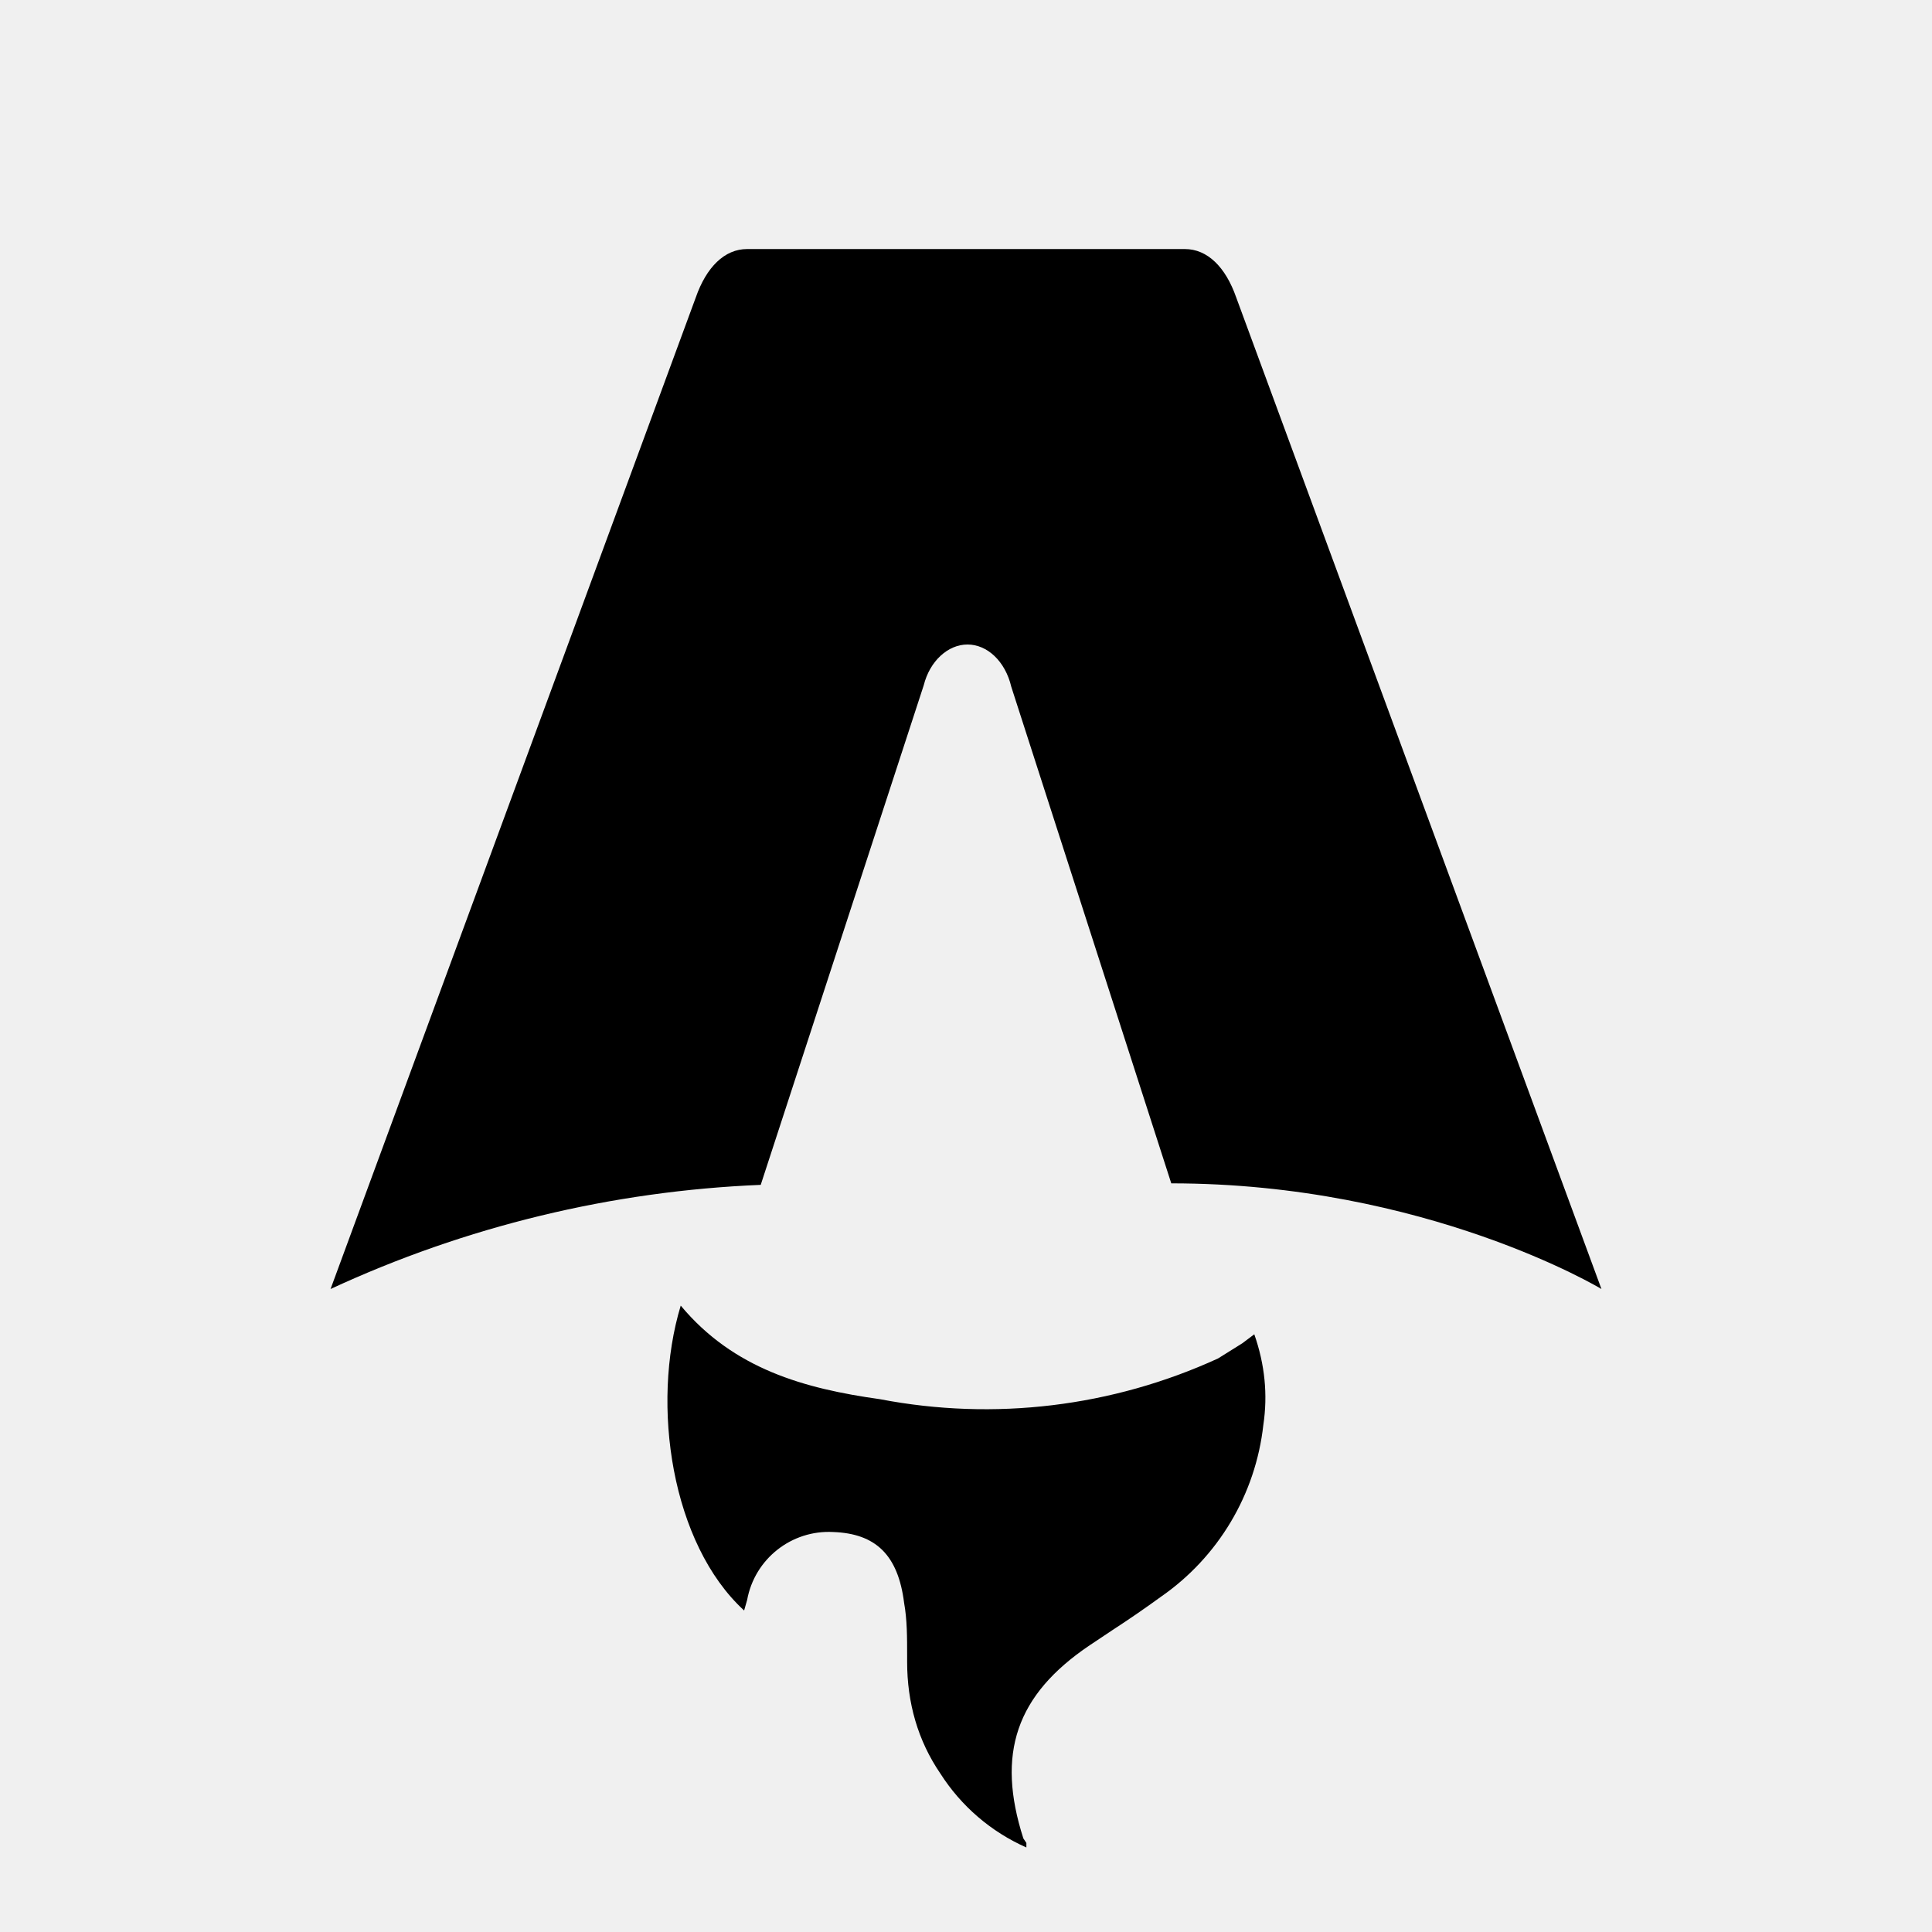
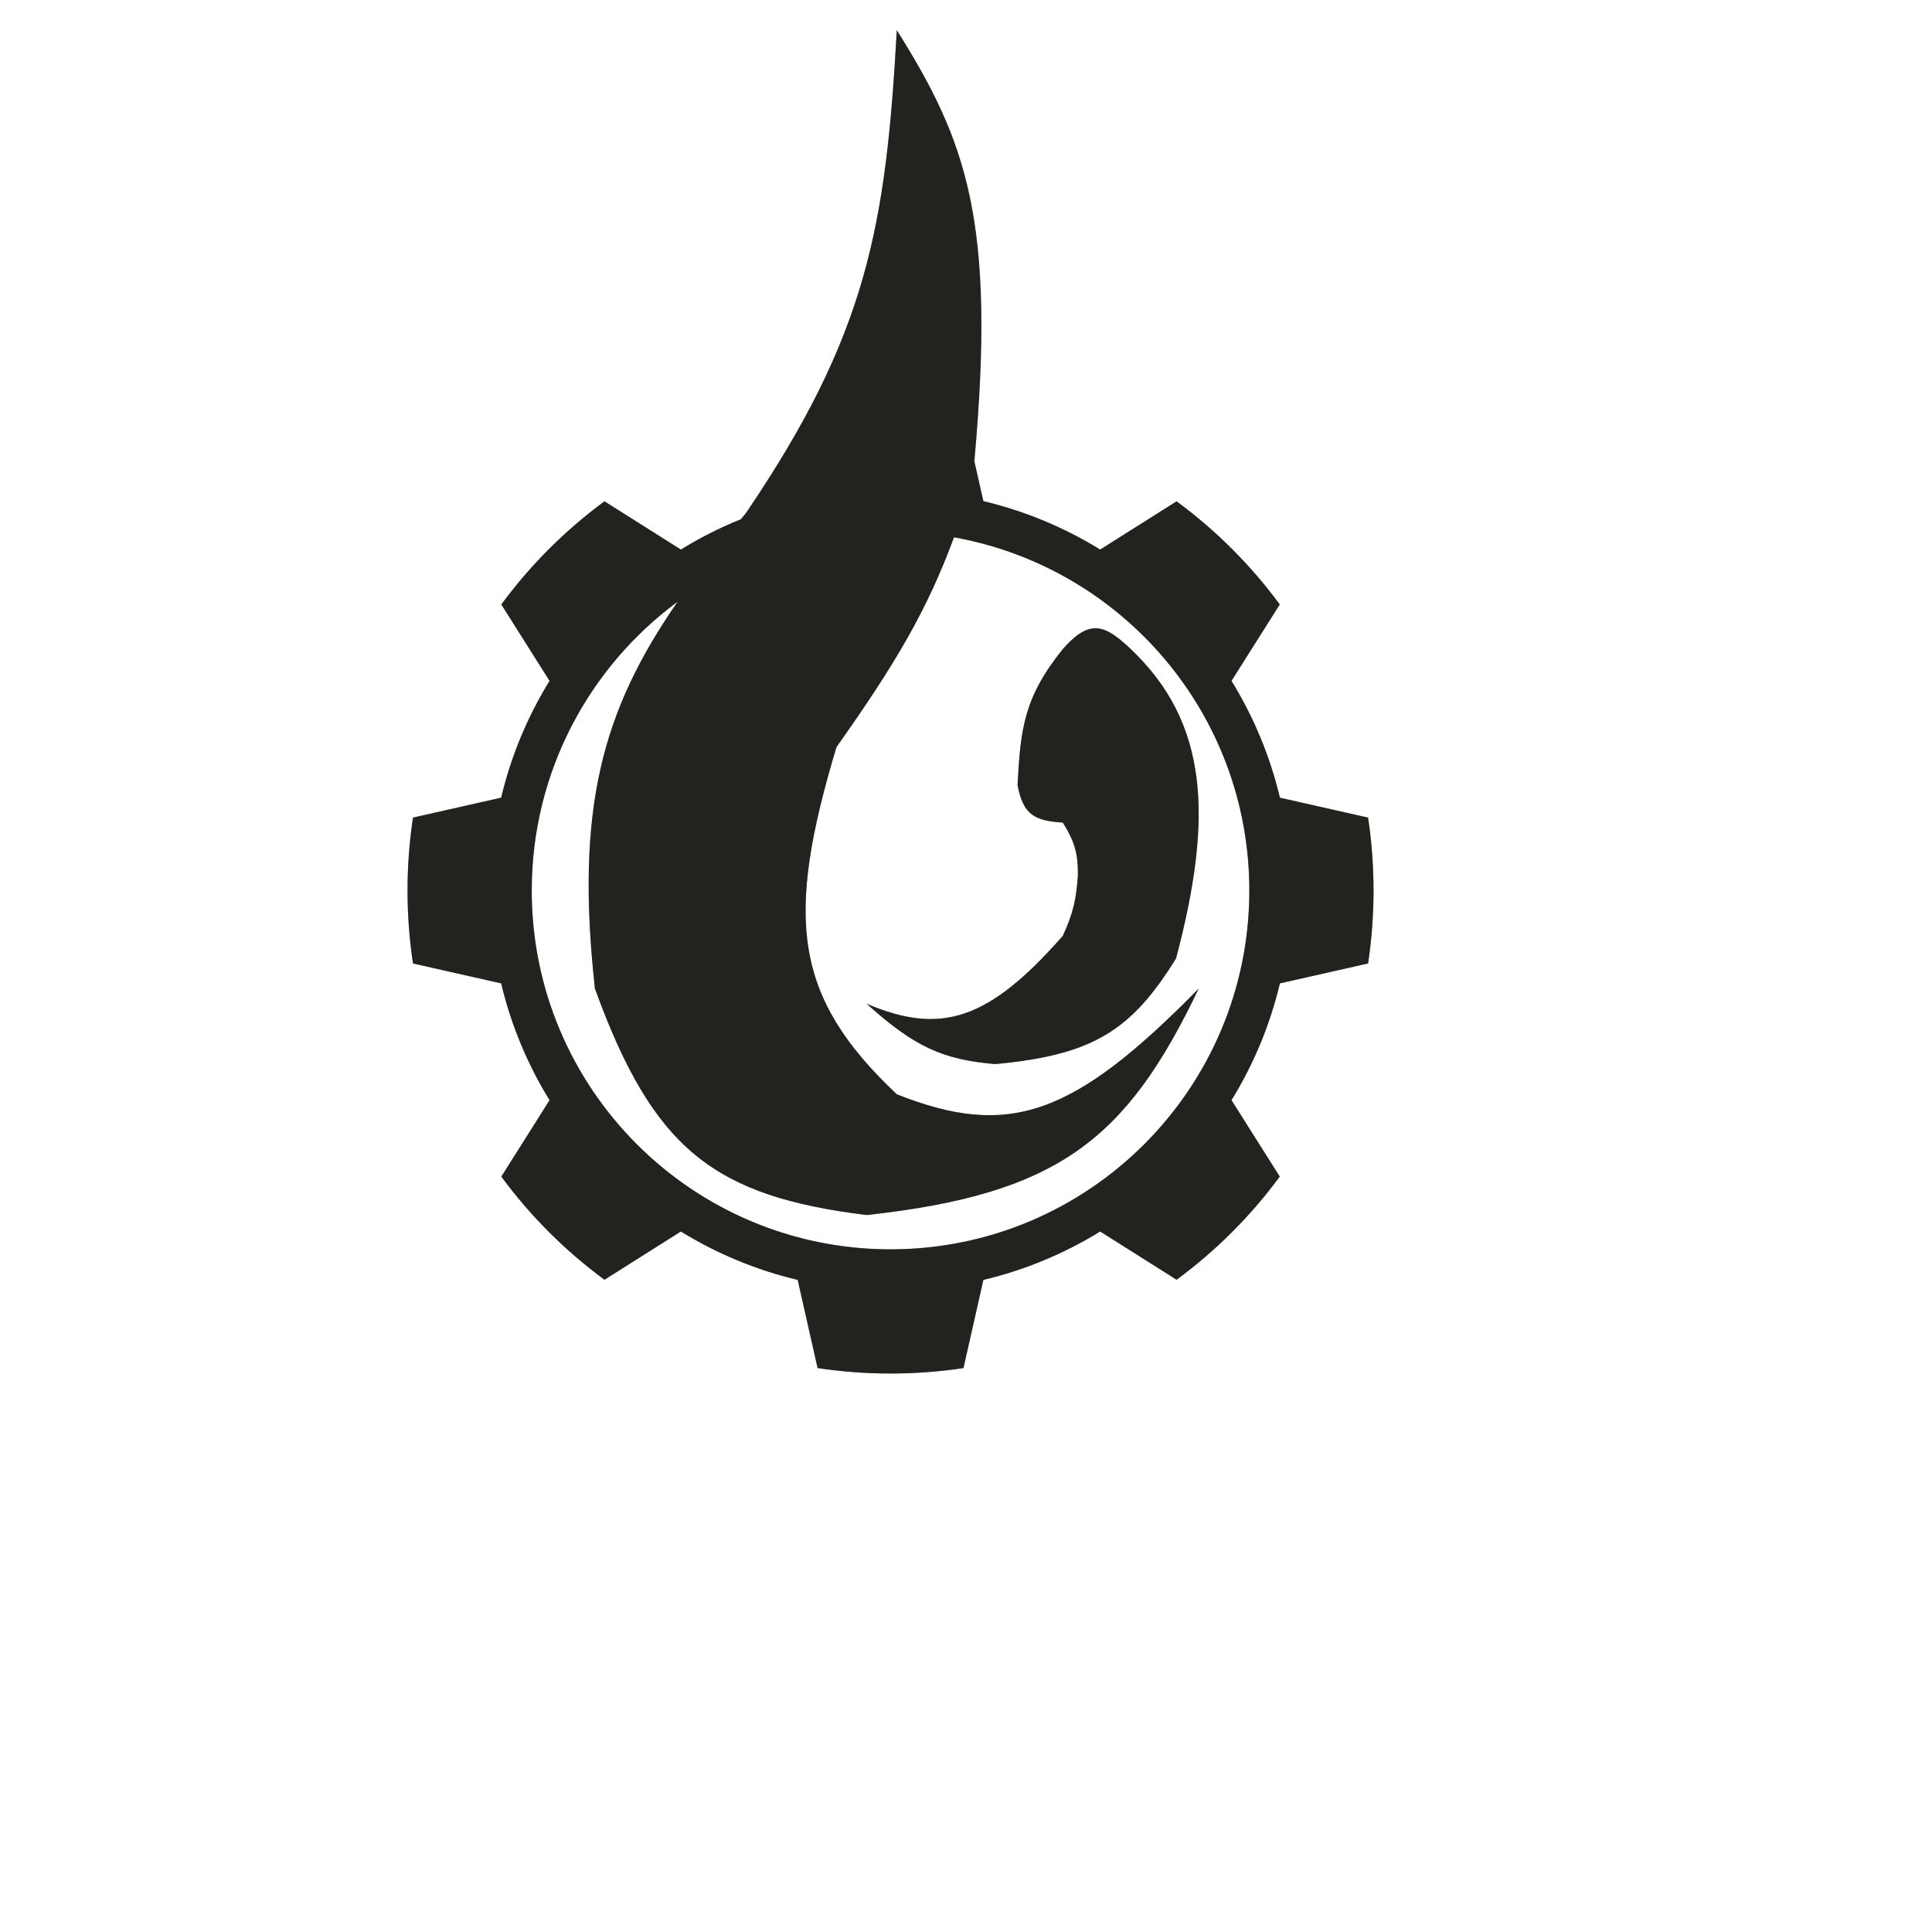
- <svg xmlns="http://www.w3.org/2000/svg" fill="none" viewBox="0 0 128 128">
-   <path d="M50.4 78.5a75.1 75.1 0 0 0-28.5 6.9l24.2-65.7c.7-2 1.9-3.2 3.4-3.2h29c1.5 0 2.7 1.2 3.4 3.2l24.2 65.7s-11.6-7-28.5-7L67 45.5c-.4-1.7-1.6-2.8-2.9-2.8-1.3 0-2.5 1.1-2.9 2.7L50.4 78.5Zm-1.1 28.2Zm-4.2-20.2c-2 6.6-.6 15.8 4.2 20.2a17.5 17.5 0 0 1 .2-.7 5.5 5.5 0 0 1 5.7-4.5c2.8.1 4.3 1.5 4.7 4.7.2 1.1.2 2.3.2 3.5v.4c0 2.7.7 5.2 2.2 7.4a13 13 0 0 0 5.7 4.9v-.3l-.2-.3c-1.8-5.6-.5-9.5 4.4-12.8l1.5-1a73 73 0 0 0 3.2-2.2 16 16 0 0 0 6.8-11.4c.3-2 .1-4-.6-6l-.8.6-1.6 1a37 37 0 0 1-22.4 2.7c-5-.7-9.7-2-13.2-6.2Z" />
-   <style>
-         path { fill: #000; }
-         @media (prefers-color-scheme: dark) {
-             path { fill: #FFF; }
-         }
-     </style>
+ <svg xmlns="http://www.w3.org/2000/svg" width="128" height="128" viewBox="0 0 128 128" fill="none">
+   <rect width="128" height="128" fill="white" />
+   <path fill-rule="evenodd" clip-rule="evenodd" d="M49.416 34C57.456 22.16 58.691 15.002 59.416 2C64.048 9.385 65.992 14.659 64.553 30.554L65.151 33.203C67.925 33.862 70.53 34.956 72.89 36.41L77.952 33.214C80.56 35.133 82.867 37.44 84.787 40.048L81.59 45.11C83.043 47.47 84.138 50.075 84.797 52.849L90.638 54.168C90.876 55.744 91 57.358 91 59C91 60.642 90.876 62.256 90.638 63.832L84.797 65.151C84.138 67.925 83.043 70.53 81.59 72.89L84.787 77.952C82.867 80.56 80.56 82.867 77.952 84.787L72.89 81.59C70.53 83.043 67.925 84.138 65.151 84.797L63.832 90.638C62.256 90.876 60.642 91 59 91C57.358 91 55.744 90.876 54.168 90.638L52.849 84.797C50.075 84.138 47.47 83.043 45.11 81.59L40.048 84.787C37.44 82.867 35.133 80.56 33.214 77.952L36.41 72.89C34.956 70.53 33.862 67.925 33.203 65.151L27.362 63.832C27.124 62.256 27 60.642 27 59C27 57.358 27.124 55.744 27.362 54.168L33.203 52.849C33.862 50.075 34.956 47.47 36.41 45.11L33.214 40.048C35.133 37.44 37.44 35.133 40.048 33.214L45.11 36.41C46.369 35.635 47.696 34.962 49.082 34.403C49.193 34.269 49.304 34.135 49.416 34ZM39.416 65.5C38.103 53.572 39.892 47.097 44.893 39.865C39.031 44.194 35.229 51.153 35.229 59C35.229 72.129 45.871 82.771 59 82.771C72.129 82.771 82.771 72.129 82.771 59C82.771 47.306 74.328 37.585 63.205 35.599C61.44 40.375 59.38 43.905 55.416 49.5C52.007 60.856 52.556 66.029 59.416 72.5C66.817 75.43 71.082 73.987 79.415 65.5C74.63 75.524 70.09 79.111 57.416 80.5C47.3 79.246 43.291 76.166 39.416 65.5ZM70.415 62C65.473 67.63 62.312 68.583 57.416 66.5C60.616 69.389 62.484 70.193 65.915 70.5C72.44 69.903 74.967 68.254 77.915 63.5C80.431 54.009 80.008 47.84 74.915 43C73.158 41.326 72.173 41.015 70.415 43C67.829 46.219 67.615 48.282 67.415 52C67.784 54.035 68.599 54.374 70.415 54.5C71.194 55.755 71.425 56.52 71.415 58C71.297 59.581 71.121 60.46 70.415 62Z" fill="#37352F" />
+   <path fill-rule="evenodd" clip-rule="evenodd" d="M49.416 34C57.456 22.16 58.691 15.002 59.416 2C64.048 9.385 65.992 14.659 64.553 30.554L65.151 33.203C67.925 33.862 70.53 34.956 72.89 36.41L77.952 33.214C80.56 35.133 82.867 37.44 84.787 40.048L81.59 45.11C83.043 47.47 84.138 50.075 84.797 52.849L90.638 54.168C90.876 55.744 91 57.358 91 59C91 60.642 90.876 62.256 90.638 63.832L84.797 65.151C84.138 67.925 83.043 70.53 81.59 72.89L84.787 77.952C82.867 80.56 80.56 82.867 77.952 84.787L72.89 81.59C70.53 83.043 67.925 84.138 65.151 84.797L63.832 90.638C62.256 90.876 60.642 91 59 91C57.358 91 55.744 90.876 54.168 90.638L52.849 84.797C50.075 84.138 47.47 83.043 45.11 81.59L40.048 84.787C37.44 82.867 35.133 80.56 33.214 77.952L36.41 72.89C34.956 70.53 33.862 67.925 33.203 65.151L27.362 63.832C27.124 62.256 27 60.642 27 59C27 57.358 27.124 55.744 27.362 54.168L33.203 52.849C33.862 50.075 34.956 47.47 36.41 45.11L33.214 40.048C35.133 37.44 37.44 35.133 40.048 33.214L45.11 36.41C46.369 35.635 47.696 34.962 49.082 34.403C49.193 34.269 49.304 34.135 49.416 34ZM39.416 65.5C38.103 53.572 39.892 47.097 44.893 39.865C39.031 44.194 35.229 51.153 35.229 59C35.229 72.129 45.871 82.771 59 82.771C72.129 82.771 82.771 72.129 82.771 59C82.771 47.306 74.328 37.585 63.205 35.599C61.44 40.375 59.38 43.905 55.416 49.5C52.007 60.856 52.556 66.029 59.416 72.5C66.817 75.43 71.082 73.987 79.415 65.5C74.63 75.524 70.09 79.111 57.416 80.5C47.3 79.246 43.291 76.166 39.416 65.5ZM70.415 62C65.473 67.63 62.312 68.583 57.416 66.5C60.616 69.389 62.484 70.193 65.915 70.5C72.44 69.903 74.967 68.254 77.915 63.5C80.431 54.009 80.008 47.84 74.915 43C73.158 41.326 72.173 41.015 70.415 43C67.829 46.219 67.615 48.282 67.415 52C67.784 54.035 68.599 54.374 70.415 54.5C71.194 55.755 71.425 56.52 71.415 58C71.297 59.581 71.121 60.46 70.415 62Z" fill="black" fill-opacity="0.2" />
+   <path fill-rule="evenodd" clip-rule="evenodd" d="M49.416 34C57.456 22.16 58.691 15.002 59.416 2C64.048 9.385 65.992 14.659 64.553 30.554L65.151 33.203C67.925 33.862 70.53 34.956 72.89 36.41L77.952 33.214C80.56 35.133 82.867 37.44 84.787 40.048L81.59 45.11C83.043 47.47 84.138 50.075 84.797 52.849L90.638 54.168C90.876 55.744 91 57.358 91 59C91 60.642 90.876 62.256 90.638 63.832L84.797 65.151C84.138 67.925 83.043 70.53 81.59 72.89L84.787 77.952C82.867 80.56 80.56 82.867 77.952 84.787L72.89 81.59C70.53 83.043 67.925 84.138 65.151 84.797L63.832 90.638C62.256 90.876 60.642 91 59 91C57.358 91 55.744 90.876 54.168 90.638L52.849 84.797C50.075 84.138 47.47 83.043 45.11 81.59L40.048 84.787C37.44 82.867 35.133 80.56 33.214 77.952L36.41 72.89C34.956 70.53 33.862 67.925 33.203 65.151L27.362 63.832C27.124 62.256 27 60.642 27 59C27 57.358 27.124 55.744 27.362 54.168L33.203 52.849C33.862 50.075 34.956 47.47 36.41 45.11L33.214 40.048C35.133 37.44 37.44 35.133 40.048 33.214L45.11 36.41C46.369 35.635 47.696 34.962 49.082 34.403C49.193 34.269 49.304 34.135 49.416 34ZM39.416 65.5C38.103 53.572 39.892 47.097 44.893 39.865C39.031 44.194 35.229 51.153 35.229 59C35.229 72.129 45.871 82.771 59 82.771C72.129 82.771 82.771 72.129 82.771 59C82.771 47.306 74.328 37.585 63.205 35.599C61.44 40.375 59.38 43.905 55.416 49.5C52.007 60.856 52.556 66.029 59.416 72.5C66.817 75.43 71.082 73.987 79.415 65.5C74.63 75.524 70.09 79.111 57.416 80.5C47.3 79.246 43.291 76.166 39.416 65.5ZM70.415 62C65.473 67.63 62.312 68.583 57.416 66.5C60.616 69.389 62.484 70.193 65.915 70.5C72.44 69.903 74.967 68.254 77.915 63.5C80.431 54.009 80.008 47.84 74.915 43C73.158 41.326 72.173 41.015 70.415 43C67.829 46.219 67.615 48.282 67.415 52C67.784 54.035 68.599 54.374 70.415 54.5C71.194 55.755 71.425 56.52 71.415 58C71.297 59.581 71.121 60.46 70.415 62Z" fill="black" fill-opacity="0.2" />
</svg>
